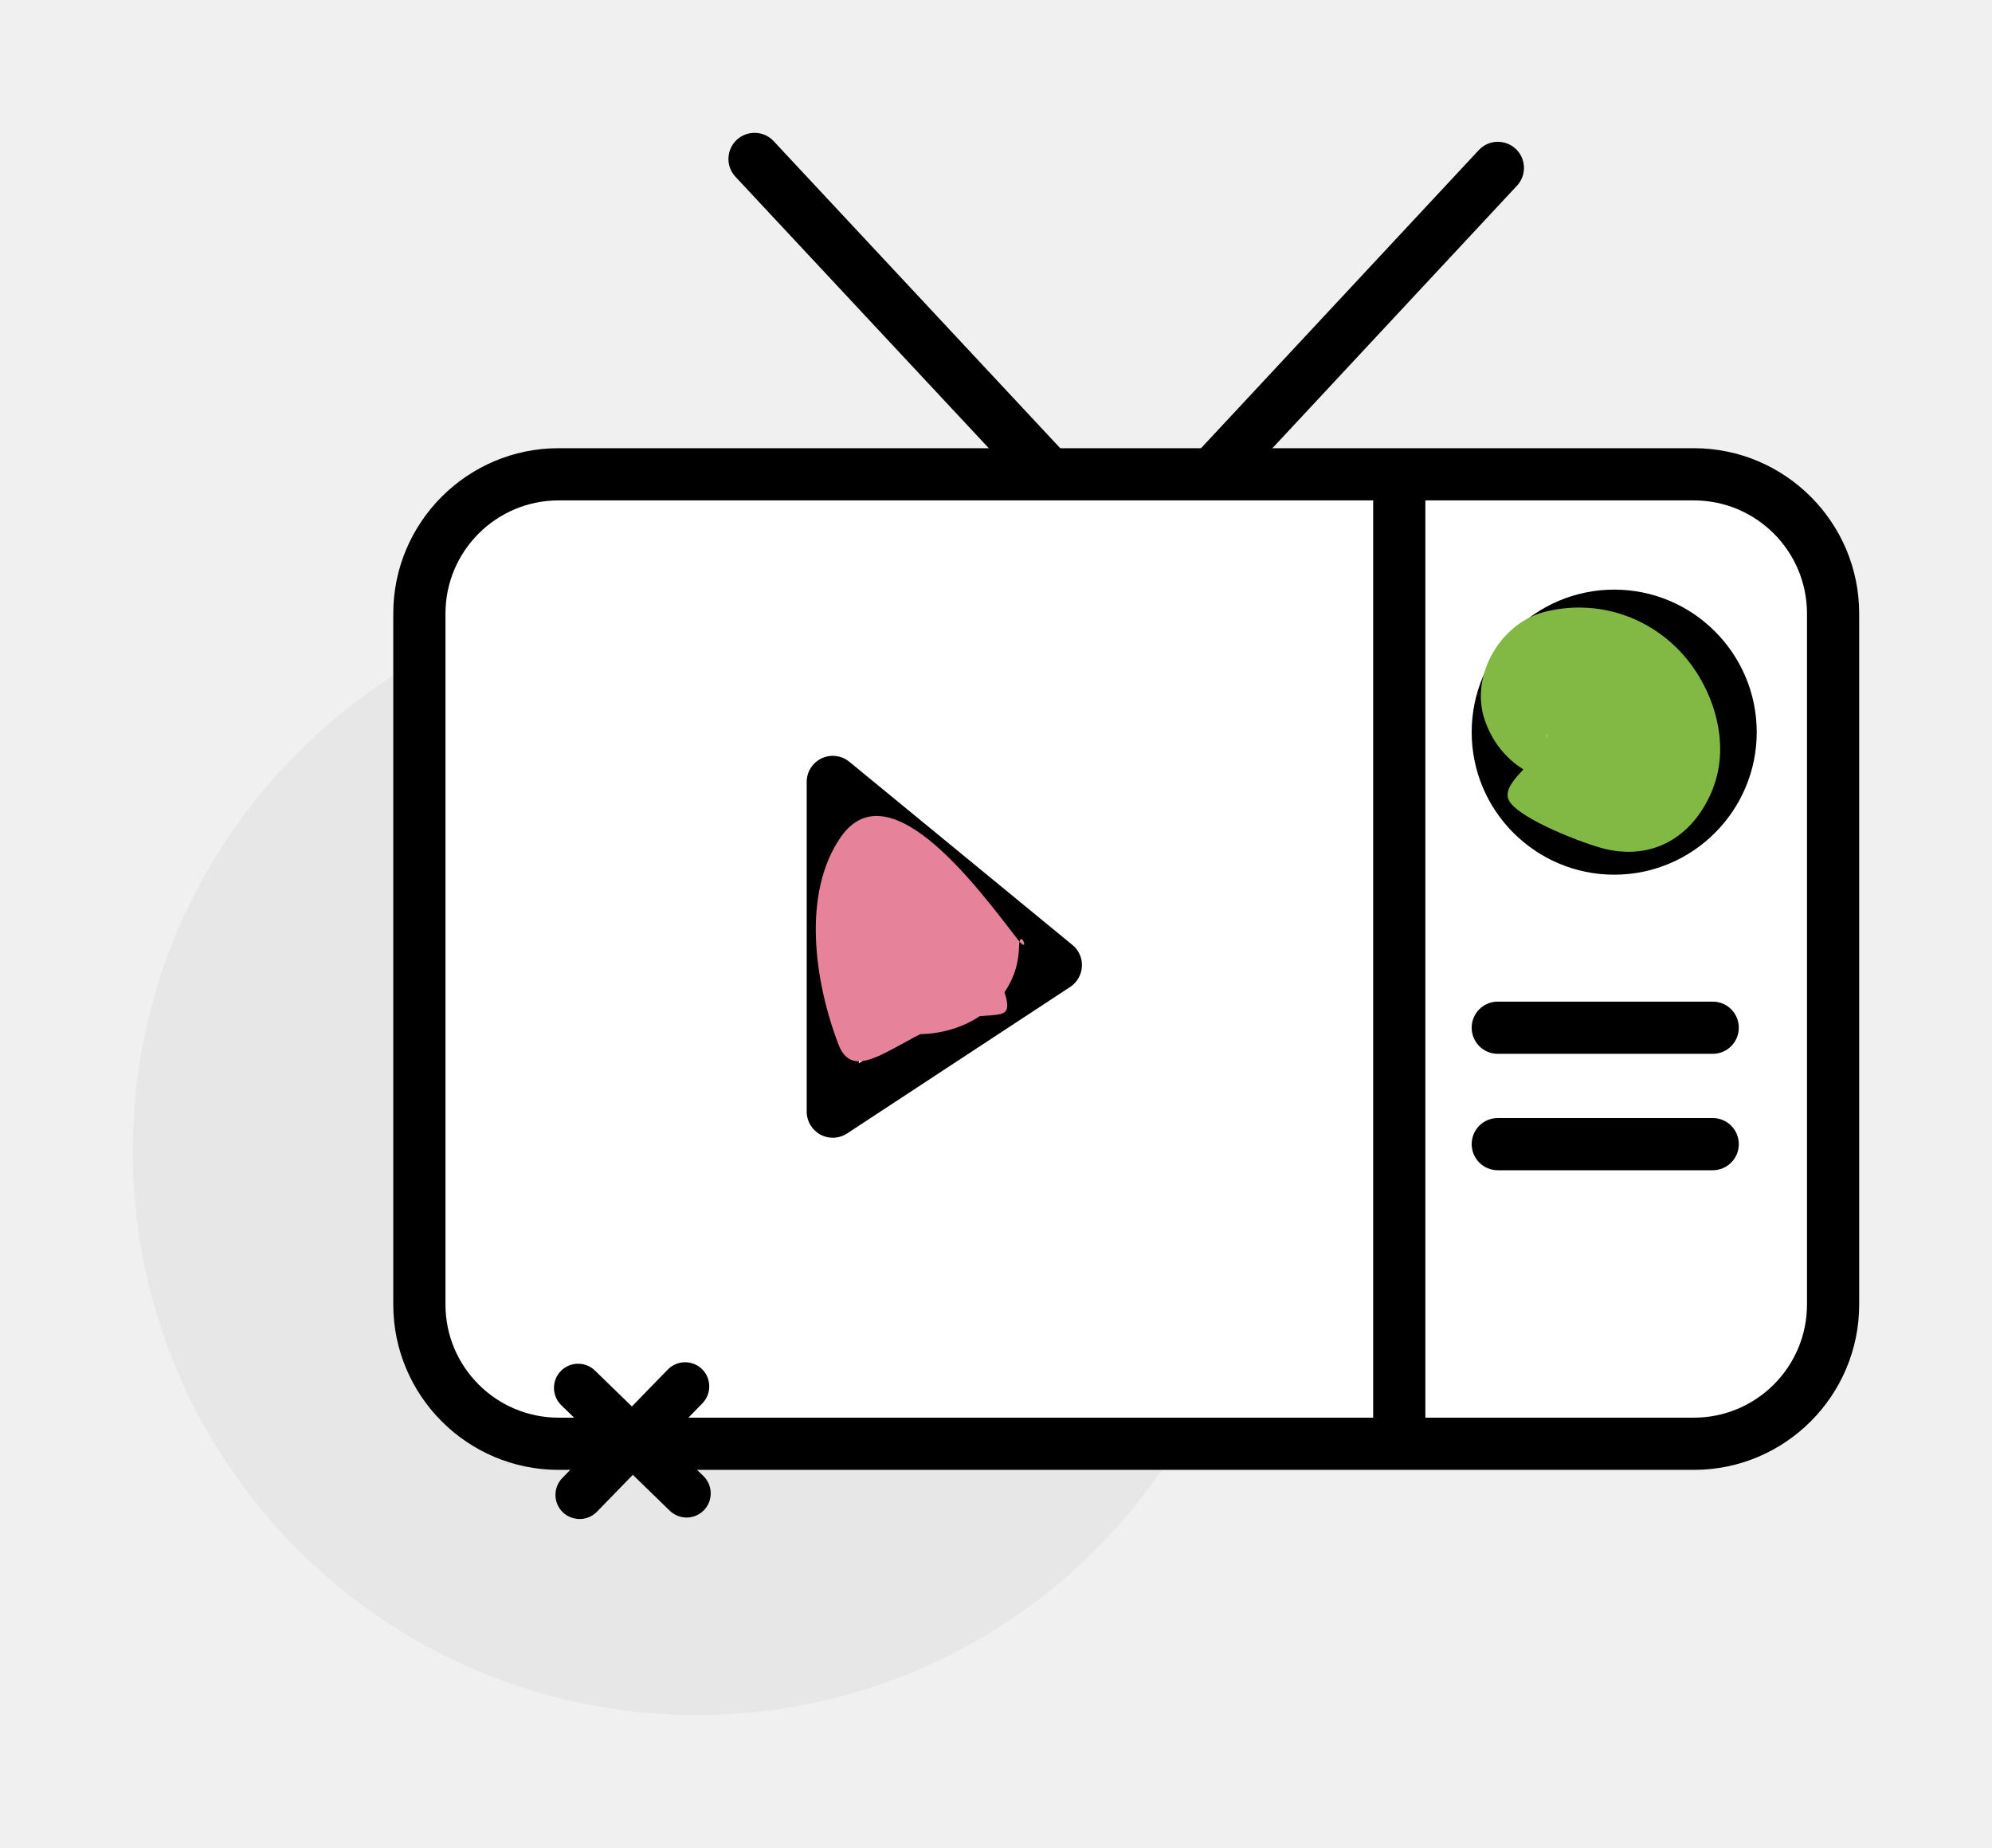
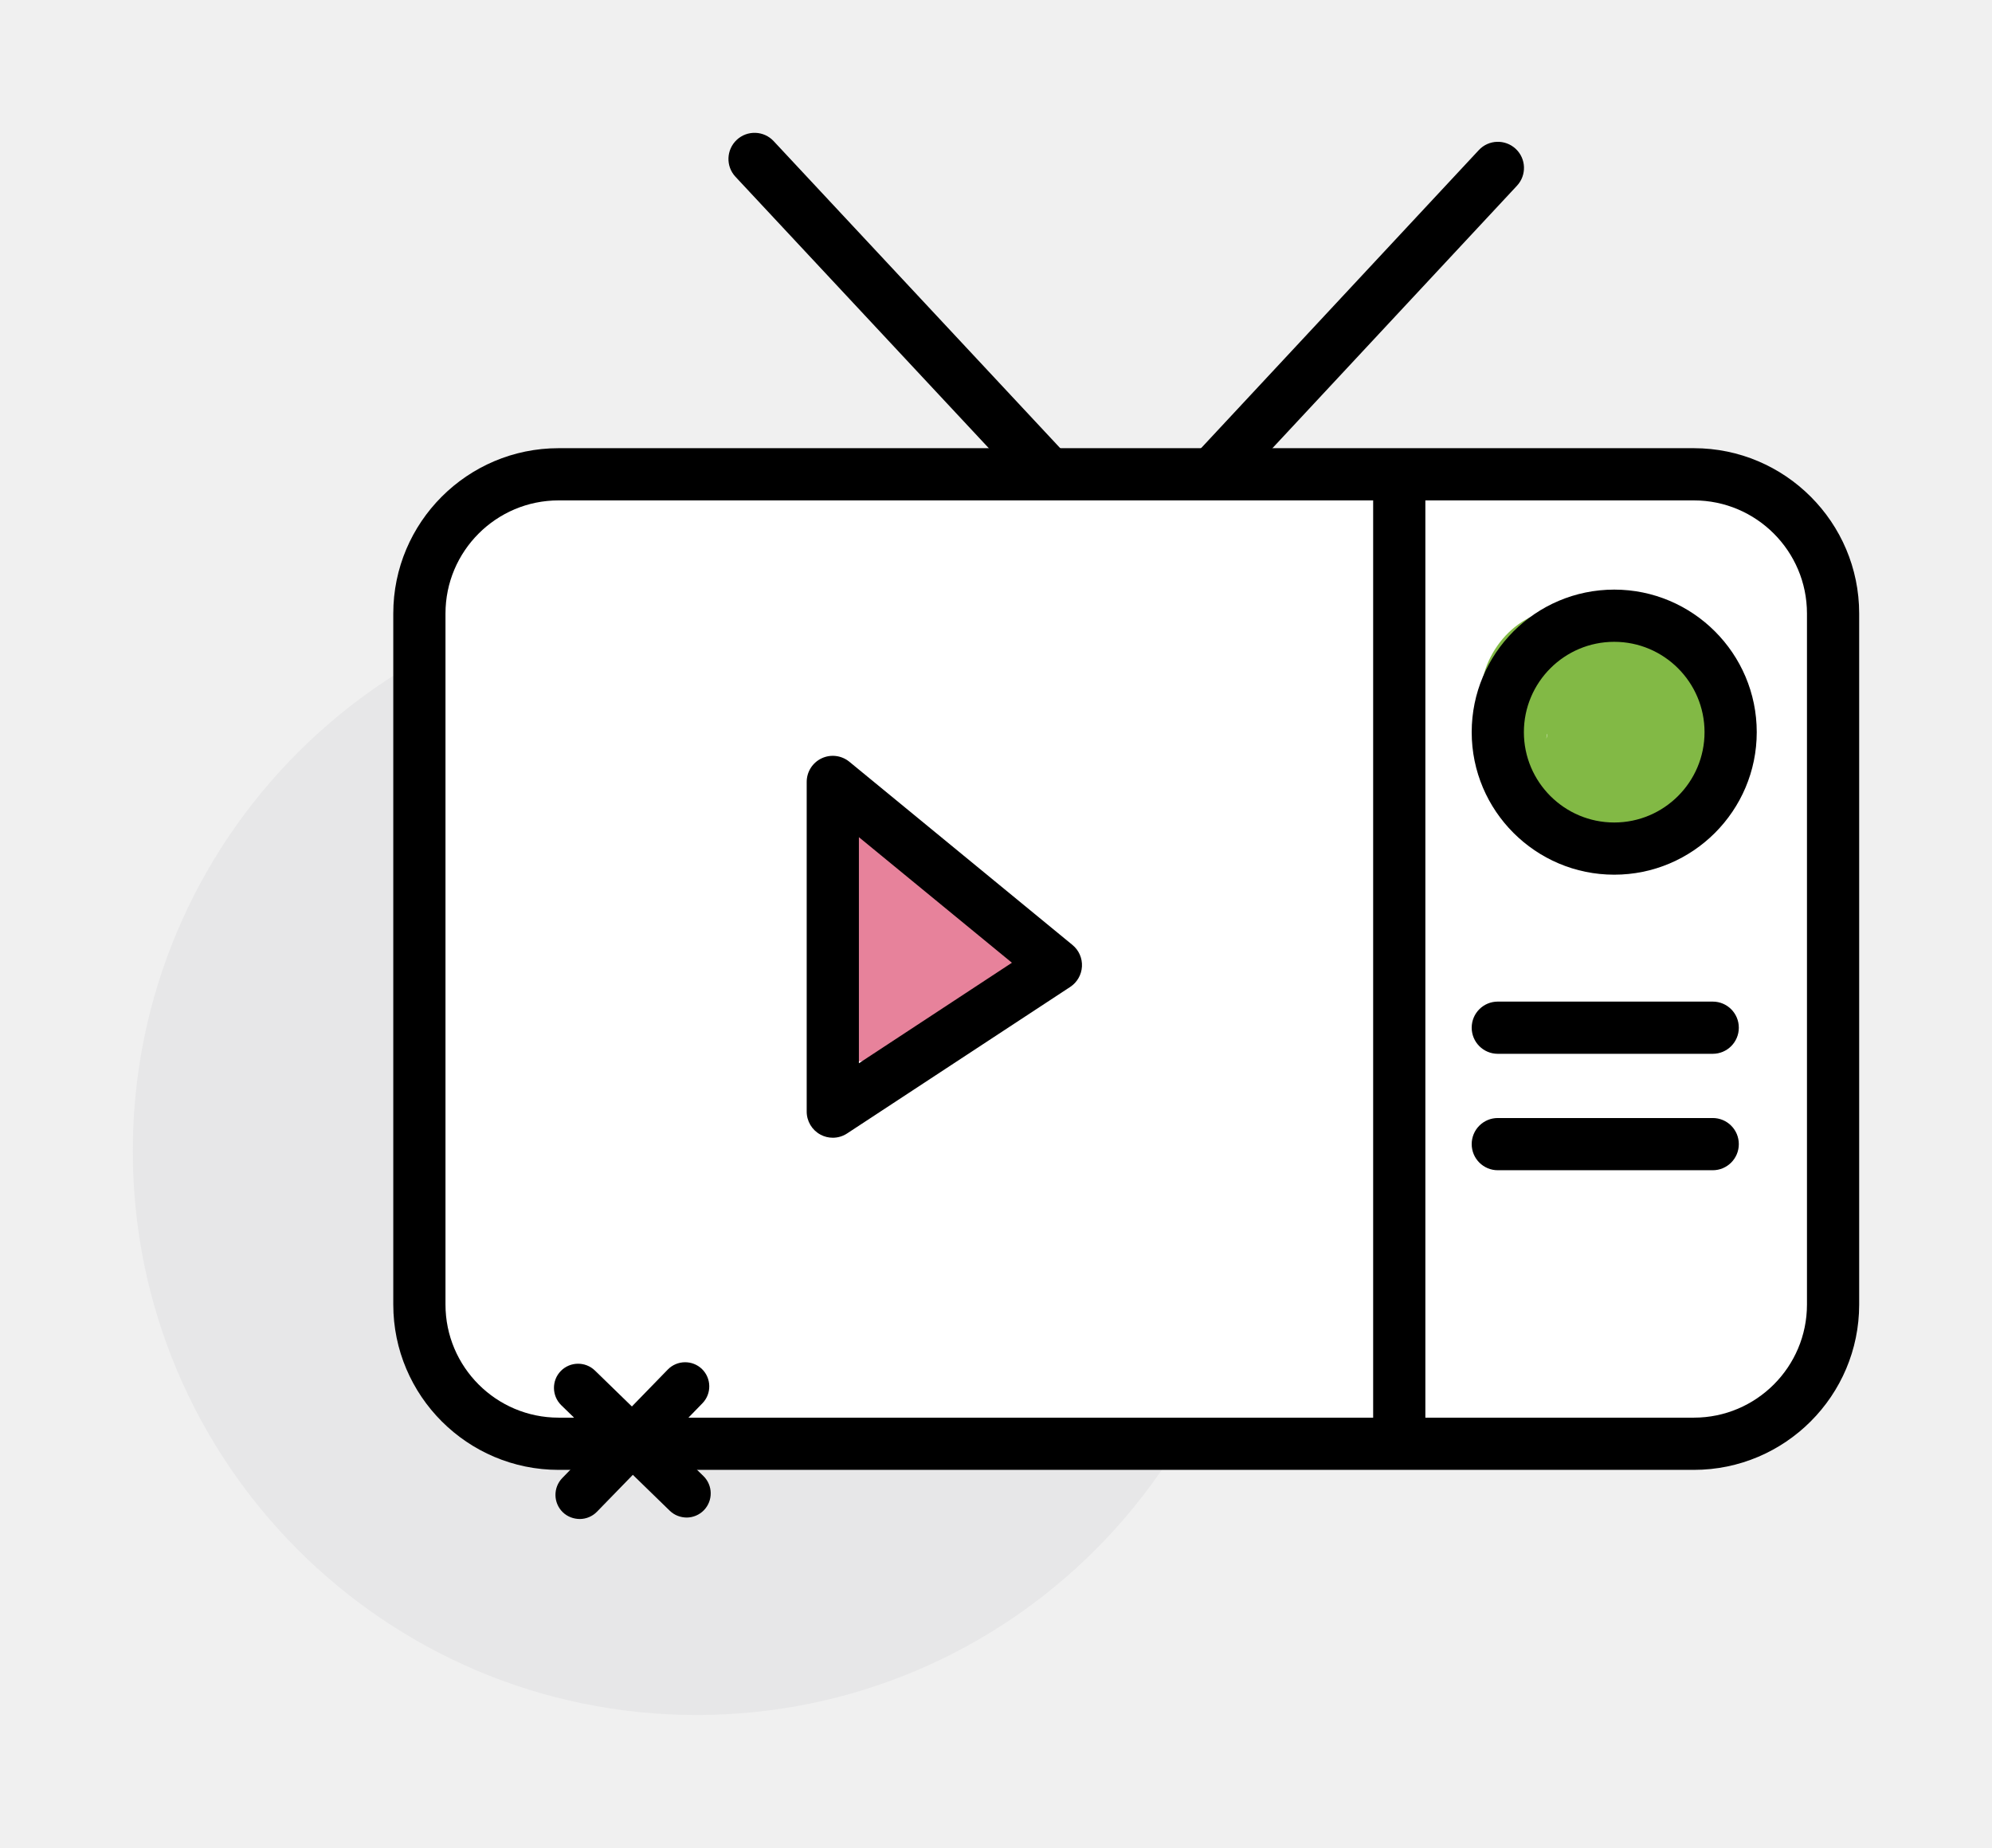
<svg xmlns="http://www.w3.org/2000/svg" width="150" height="139.128" viewBox="0 0 39.688 36.811" version="1.1" id="svg8765">
  <defs id="defs8759" />
  <g id="layer1" transform="translate(60.99143,-120.6822)">
    <g transform="matrix(0.4031526,0,0,0.4031526,-228.1055,-289.5255)" id="g1154" style="stroke-width:0.656">
      <g id="g1128" style="stroke-width:0.656" />
-       <g id="g5914" transform="matrix(1.719792,0,0,1.719792,-303.0906,-793.3868)" style="stroke-width:0.382">
-         <circle style="fill:#e7e7e8;stroke-width:0.382" cx="437.283" cy="1086.043" r="16.202" id="circle1090" transform="translate(-1.6536336e-6,2.1187182e-5)" />
-         <path d="m 449.756,1069.865 c -0.208,0 -0.406,-0.086 -0.548,-0.238 l -10.809,-11.58 c -0.283,-0.303 -0.266,-0.777 0.037,-1.061 0.303,-0.282 0.778,-0.266 1.06,0.037 l 10.26,10.992 10.003,-10.734 c 0.281,-0.303 0.756,-0.32 1.06,-0.037 0.303,0.282 0.319,0.757 0.037,1.06 l -10.551,11.323 c -0.141,0.151 -0.341,0.238 -0.549,0.238 z" id="path1094" style="stroke-width:0.382" transform="translate(-1.6536336e-6,2.1187182e-5)" />
-         <path id="path1096" d="m 465.94,1094.451 h -32.624 c -2.2,0 -4,-1.8 -4,-4 v -19.855 c 0,-2.2 1.8,-4 4,-4 h 32.624 c 2.2,0 4,1.8 4,4 v 19.855 c 0,2.2 -1.8,4 -4,4 z" style="fill:#ffffff;stroke-width:0.382" transform="translate(-1.6536336e-6,2.1187182e-5)" />
-         <path style="stroke-width:0.382" id="path1098" d="m 465.94,1095.201 h -32.624 c -2.619,0 -4.75,-2.131 -4.75,-4.75 v -19.855 c 0,-2.619 2.131,-4.75 4.75,-4.75 h 32.624 c 2.619,0 4.75,2.131 4.75,4.75 v 19.855 c 0,2.619 -2.131,4.75 -4.75,4.75 z m -32.624,-27.855 c -1.792,0 -3.25,1.458 -3.25,3.25 v 19.855 c 0,1.793 1.458,3.25 3.25,3.25 h 32.624 c 1.792,0 3.25,-1.457 3.25,-3.25 v -19.855 c 0,-1.792 -1.458,-3.25 -3.25,-3.25 z" transform="translate(-1.6536336e-6,2.1187182e-5)" />
-         <line id="line1102" y2="1094.334" x2="457.474" y1="1067.057" x1="457.474" style="fill:#ffffff;stroke-width:0.382" transform="translate(-1.6536336e-6,2.1187182e-5)" />
-         <path style="stroke-width:0.382" id="path1104" d="m 457.474,1095.084 c -0.414,0 -0.75,-0.336 -0.75,-0.75 v -27.277 c 0,-0.414 0.336,-0.75 0.75,-0.75 0.415,0 0.75,0.336 0.75,0.75 v 27.277 c 0,0.414 -0.335,0.75 -0.75,0.75 z" transform="translate(-1.6536336e-6,2.1187182e-5)" />
-         <circle id="circle1108" r="3.345" cy="1074.005" cx="463.65" style="fill:#ffffff;stroke-width:0.382" transform="translate(-1.6536336e-6,2.1187182e-5)" />
-         <path style="stroke-width:0.382" id="path1110" d="m 463.651,1078.1 c -2.259,0 -4.096,-1.837 -4.096,-4.095 0,-2.259 1.837,-4.096 4.096,-4.096 2.258,0 4.095,1.837 4.095,4.096 0,2.258 -1.837,4.095 -4.095,4.095 z m 0,-6.691 c -1.432,0 -2.596,1.164 -2.596,2.596 0,1.431 1.164,2.595 2.596,2.595 1.431,0 2.595,-1.164 2.595,-2.595 0,-1.432 -1.164,-2.596 -2.595,-2.596 z" transform="translate(-1.6536336e-6,2.1187182e-5)" />
-         <line id="line1114" y2="1082.497" x2="466.481" y1="1082.497" x1="460.305" style="fill:#ffffff;stroke-width:0.382" transform="translate(-1.6536336e-6,2.1187182e-5)" />
-         <path style="stroke-width:0.382" id="path1116" d="m 466.481,1083.247 h -6.176 c -0.415,0 -0.75,-0.336 -0.75,-0.75 0,-0.415 0.335,-0.75 0.75,-0.75 h 6.176 c 0.415,0 0.75,0.335 0.75,0.75 0,0.414 -0.335,0.75 -0.75,0.75 z" transform="translate(-1.6536336e-6,2.1187182e-5)" />
-         <line id="line1120" y2="1085.842" x2="466.481" y1="1085.842" x1="460.305" style="fill:#ffffff;stroke-width:0.382" transform="translate(-1.6536336e-6,2.1187182e-5)" />
-         <path style="stroke-width:0.382" id="path1122" d="m 466.481,1086.592 h -6.176 c -0.415,0 -0.75,-0.336 -0.75,-0.75 0,-0.414 0.335,-0.75 0.75,-0.75 h 6.176 c 0.415,0 0.75,0.336 0.75,0.75 0,0.414 -0.335,0.75 -0.75,0.75 z" transform="translate(-1.6536336e-6,2.1187182e-5)" />
-         <line id="line1130" y2="1095.877" x2="436.995" y1="1092.845" x1="433.877" style="fill:#ffffff;stroke-width:0.382" />
-         <path style="stroke-width:0.382" id="path1132" d="m 437.004,1096.571 c -0.177,0 -0.357,-0.063 -0.494,-0.197 l -3.117,-3.031 c -0.273,-0.268 -0.279,-0.707 -0.014,-0.981 0.268,-0.275 0.708,-0.281 0.983,-0.014 l 3.117,3.031 c 0.273,0.268 0.279,0.707 0.014,0.981 -0.134,0.138 -0.312,0.208 -0.489,0.211 z" />
-         <line id="line1136" y2="1095.92" x2="433.92" y1="1092.802" x1="436.953" style="fill:#ffffff;stroke-width:0.382" />
-         <path style="stroke-width:0.382" id="path1138" d="m 433.93,1096.613 c -0.177,0 -0.357,-0.062 -0.495,-0.196 -0.273,-0.268 -0.279,-0.707 -0.013,-0.981 l 3.032,-3.117 c 0.267,-0.274 0.708,-0.281 0.983,-0.014 0.273,0.268 0.279,0.707 0.014,0.981 l -3.032,3.117 c -0.134,0.138 -0.312,0.208 -0.489,0.21 z" />
-         <polygon style="fill:#ffffff;stroke-width:0.382" points="441.196,1084.908 441.196,1075.436 447.607,1080.698 " id="polygon1144" />
-         <path d="m 441.196,1085.658 c -0.122,0 -0.245,-0.029 -0.356,-0.09 -0.243,-0.131 -0.394,-0.385 -0.394,-0.66 v -9.473 c 0,-0.29 0.167,-0.554 0.429,-0.678 0.263,-0.124 0.573,-0.085 0.797,0.099 l 6.41,5.263 c 0.185,0.151 0.286,0.381 0.273,0.619 -0.013,0.238 -0.138,0.456 -0.337,0.587 l -6.411,4.21 c -0.124,0.082 -0.267,0.123 -0.411,0.123 z m 0.75,-8.636 v 6.496 l 4.397,-2.888 z" id="path1146" style="stroke-width:0.382" />
-         <path id="path1150" d="m 466.49,1075.613 c 0.52,-1.324 -0.004,-2.934 -0.947,-3.93 -1.003,-1.057 -2.463,-1.49 -3.878,-1.138 -1.27,0.317 -2.155,1.812 -1.746,3.075 0.425,1.314 1.715,2.086 3.075,1.746 0.383,-0.096 -0.396,0.026 -0.525,0.01 -0.554,-0.082 0.199,0.129 -0.289,-0.086 -0.448,-0.196 -0.058,0.022 0.018,0.039 -0.105,-0.08 -0.211,-0.159 -0.316,-0.239 0.128,0.137 0.117,0.112 -0.032,-0.073 -0.243,-0.352 -0.062,-0.084 -0.021,0 0.126,0.253 -0.151,-0.599 -0.096,-0.209 -0.005,-0.04 -0.036,-0.653 -0.048,-0.314 0.021,-0.646 0.09,-0.468 -0.015,-0.202 -0.223,0.567 -1.328,1.191 -1.033,1.695 0.303,0.519 2.183,1.244 2.779,1.38 1.435,0.328 2.561,-0.439 3.074,-1.746 z" style="fill:#82b945;stroke-width:0.382" />
-         <path id="path1152" d="m 446.547,1080.18 c 0.012,-0.633 0.351,0.278 -0.038,-0.221 -1.018,-1.309 -3.666,-4.987 -5.085,-2.938 -1.12,1.616 -0.757,4.146 -0.066,5.956 0.471,1.233 1.75,-0.226 3.235,-0.66 1.353,-0.396 1.943,0.206 1.438,-1.118 -0.055,-0.144 -0.198,-0.974 -0.162,-0.405 -0.014,-0.221 -0.009,-0.438 0.004,-0.659 -0.032,0.54 0.057,-0.084 0.089,-0.197 0.107,-0.273 0.105,-0.277 -0.004,-0.013 0.074,-0.131 0.156,-0.258 0.246,-0.38 -1.719,-0.421 -3.438,-0.841 -5.158,-1.262 -0.012,0.632 -0.023,1.265 -0.035,1.897 -0.024,1.308 1.29,2.56 2.768,2.5 1.521,-0.062 2.743,-1.099 2.768,-2.5 z" style="fill:#e7829b;stroke-width:0.382" />
-       </g>
+       <circle id="circle1090" r="27.864" cy="1074.381" cx="448.945" style="fill:#e7e7e8;stroke-width:0.656" />
+       <path style="stroke-width:0.656" id="path1094" d="m 470.396,1046.558 c -0.358,0 -0.698,-0.148 -0.942,-0.409 l -18.589,-19.915 c -0.487,-0.521 -0.457,-1.336 0.064,-1.825 0.521,-0.485 1.338,-0.457 1.823,0.064 l 17.645,18.904 17.203,-18.46 c 0.483,-0.521 1.3,-0.55 1.823,-0.064 0.521,0.485 0.549,1.302 0.064,1.823 l -18.146,19.473 c -0.242,0.26 -0.586,0.409 -0.944,0.409 z" />
+       <path style="fill:#ffffff;stroke-width:0.656" d="m 498.229,1088.841 h -56.106 c -3.784,0 -6.879,-3.096 -6.879,-6.879 v -34.147 c 0,-3.784 3.096,-6.879 6.879,-6.879 h 56.106 c 3.784,0 6.879,3.096 6.879,6.879 v 34.147 c 0,3.784 -3.096,6.879 -6.879,6.879 z" id="path1096" />
+       <path d="m 498.229,1090.131 h -56.106 c -4.504,0 -8.169,-3.665 -8.169,-8.169 v -34.147 c 0,-4.504 3.665,-8.169 8.169,-8.169 h 56.106 c 4.504,0 8.169,3.665 8.169,8.169 v 34.147 c 0,4.504 -3.665,8.169 -8.169,8.169 z m -56.106,-47.905 c -3.082,0 -5.589,2.507 -5.589,5.589 v 34.147 c 0,3.083 2.507,5.589 5.589,5.589 h 56.106 c 3.082,0 5.589,-2.506 5.589,-5.589 v -34.147 c 0,-3.082 -2.507,-5.589 -5.589,-5.589 z" id="path1098" style="stroke-width:0.656" />
+       <line style="fill:#ffffff;stroke-width:0.656" x1="483.669" y1="1041.729" x2="483.669" y2="1088.64" id="line1102" />
+       <path d="m 483.669,1089.93 c -0.712,0 -1.29,-0.578 -1.29,-1.29 v -46.911 c 0,-0.712 0.578,-1.29 1.29,-1.29 0.714,0 1.29,0.578 1.29,1.29 v 46.911 c 0,0.712 -0.576,1.29 -1.29,1.29 z" id="path1104" style="stroke-width:0.656" />
+       <circle style="fill:#ffffff;stroke-width:0.656" cx="494.291" cy="1053.678" r="5.753" id="circle1108" />
+       <line style="fill:#ffffff;stroke-width:0.656" x1="488.538" y1="1068.283" x2="499.16" y2="1068.283" id="line1114" />
+       <path d="m 499.16,1069.572 h -10.621 c -0.714,0 -1.29,-0.578 -1.29,-1.29 0,-0.714 0.576,-1.29 1.29,-1.29 h 10.621 c 0.714,0 1.29,0.576 1.29,1.29 0,0.712 -0.576,1.29 -1.29,1.29 z" id="path1116" style="stroke-width:0.656" />
+       <line style="fill:#ffffff;stroke-width:0.656" x1="488.538" y1="1074.035" x2="499.16" y2="1074.035" id="line1120" />
+       <path d="m 499.16,1075.325 h -10.621 c -0.714,0 -1.29,-0.578 -1.29,-1.29 0,-0.712 0.576,-1.29 1.29,-1.29 h 10.621 c 0.714,0 1.29,0.578 1.29,1.29 0,0.712 -0.576,1.29 -1.29,1.29 z" id="path1122" style="stroke-width:0.656" />
+       <line style="fill:#ffffff;stroke-width:0.656" x1="443.087" y1="1086.079" x2="448.45" y2="1091.293" id="line1130" />
+       <path d="m 448.465,1092.487 c -0.304,0 -0.614,-0.108 -0.85,-0.339 l -5.361,-5.213 c -0.469,-0.461 -0.48,-1.216 -0.024,-1.687 0.461,-0.473 1.218,-0.483 1.691,-0.024 l 5.361,5.213 c 0.47,0.461 0.48,1.216 0.024,1.687 -0.23,0.237 -0.537,0.358 -0.841,0.363 z" id="path1132" style="stroke-width:0.656" />
+       <line style="fill:#ffffff;stroke-width:0.656" x1="448.378" y1="1086.005" x2="443.161" y2="1091.367" id="line1136" />
+       <path d="m 443.179,1092.559 c -0.304,0 -0.614,-0.107 -0.851,-0.337 -0.47,-0.461 -0.48,-1.216 -0.022,-1.687 l 5.214,-5.361 c 0.459,-0.471 1.218,-0.483 1.691,-0.024 0.47,0.461 0.48,1.216 0.024,1.687 l -5.214,5.361 c -0.23,0.237 -0.537,0.358 -0.841,0.361 z" id="path1138" style="stroke-width:0.656" />
+       <polygon id="polygon1144" points="447.607,1080.698 441.196,1084.908 441.196,1075.436 " style="fill:#ffffff;stroke-width:0.382" transform="matrix(1.719792,0,0,1.719792,-303.0906,-793.3868)" />
+       <path style="fill:#82b945;stroke-width:0.656" d="m 499.175,1056.444 c 0.894,-2.277 -0.007,-5.046 -1.629,-6.759 -1.725,-1.818 -4.236,-2.562 -6.669,-1.957 -2.184,0.545 -3.706,3.116 -3.003,5.288 0.731,2.26 2.949,3.587 5.288,3.003 0.659,-0.165 -0.681,0.045 -0.903,0.017 -0.953,-0.141 0.342,0.222 -0.497,-0.148 -0.77,-0.337 -0.1,0.038 0.031,0.067 -0.181,-0.138 -0.363,-0.273 -0.543,-0.411 0.22,0.236 0.201,0.193 -0.055,-0.126 -0.418,-0.605 -0.107,-0.144 -0.036,0 0.217,0.435 -0.26,-1.03 -0.165,-0.359 -0.009,-0.069 -0.062,-1.123 -0.083,-0.54 0.036,-1.111 0.155,-0.805 -0.026,-0.347 -0.384,0.975 -2.284,2.048 -1.777,2.915 0.521,0.892 3.754,2.139 4.779,2.373 2.468,0.564 4.404,-0.755 5.287,-3.003 z" id="path1150" />
+       <path style="fill:#e7829b;stroke-width:0.656" d="m 464.877,1064.298 c 0.021,-1.089 0.604,0.478 -0.065,-0.38 -1.751,-2.251 -6.305,-8.577 -8.745,-5.053 -1.926,2.779 -1.302,7.13 -0.114,10.243 0.81,2.12 3.01,-0.389 5.564,-1.135 2.327,-0.681 3.342,0.354 2.473,-1.923 -0.095,-0.248 -0.341,-1.675 -0.279,-0.697 -0.024,-0.38 -0.015,-0.753 0.007,-1.133 -0.055,0.929 0.098,-0.144 0.153,-0.339 0.184,-0.469 0.181,-0.476 -0.007,-0.022 0.127,-0.225 0.268,-0.444 0.423,-0.653 -2.956,-0.724 -5.913,-1.446 -8.871,-2.17 -0.021,1.087 -0.04,2.175 -0.06,3.262 -0.041,2.249 2.219,4.403 4.76,4.3 2.616,-0.107 4.717,-1.89 4.76,-4.3 z" id="path1152" />
+       <path style="stroke-width:0.656" id="path1146" d="m 455.675,1073.719 c -0.21,0 -0.421,-0.05 -0.612,-0.155 -0.418,-0.225 -0.678,-0.662 -0.678,-1.135 v -16.292 c 0,-0.499 0.287,-0.953 0.738,-1.166 0.452,-0.213 0.985,-0.146 1.371,0.17 l 11.024,9.051 c 0.318,0.26 0.492,0.655 0.47,1.065 -0.022,0.409 -0.237,0.784 -0.58,1.01 l -11.026,7.24 c -0.213,0.141 -0.459,0.212 -0.707,0.212 z m 1.29,-14.852 v 11.172 l 7.562,-4.967 z" />
+       <path d="m 494.293,1060.721 c -3.885,0 -7.044,-3.159 -7.044,-7.043 0,-3.885 3.159,-7.044 7.044,-7.044 3.883,0 7.043,3.159 7.043,7.044 0,3.883 -3.159,7.043 -7.043,7.043 z m 0,-11.507 c -2.463,0 -4.465,2.002 -4.465,4.465 0,2.461 2.002,4.463 4.465,4.463 2.461,0 4.463,-2.002 4.463,-4.463 0,-2.463 -2.002,-4.465 -4.463,-4.465 z" id="path1110" style="stroke-width:0.656" />
    </g>
  </g>
</svg>
